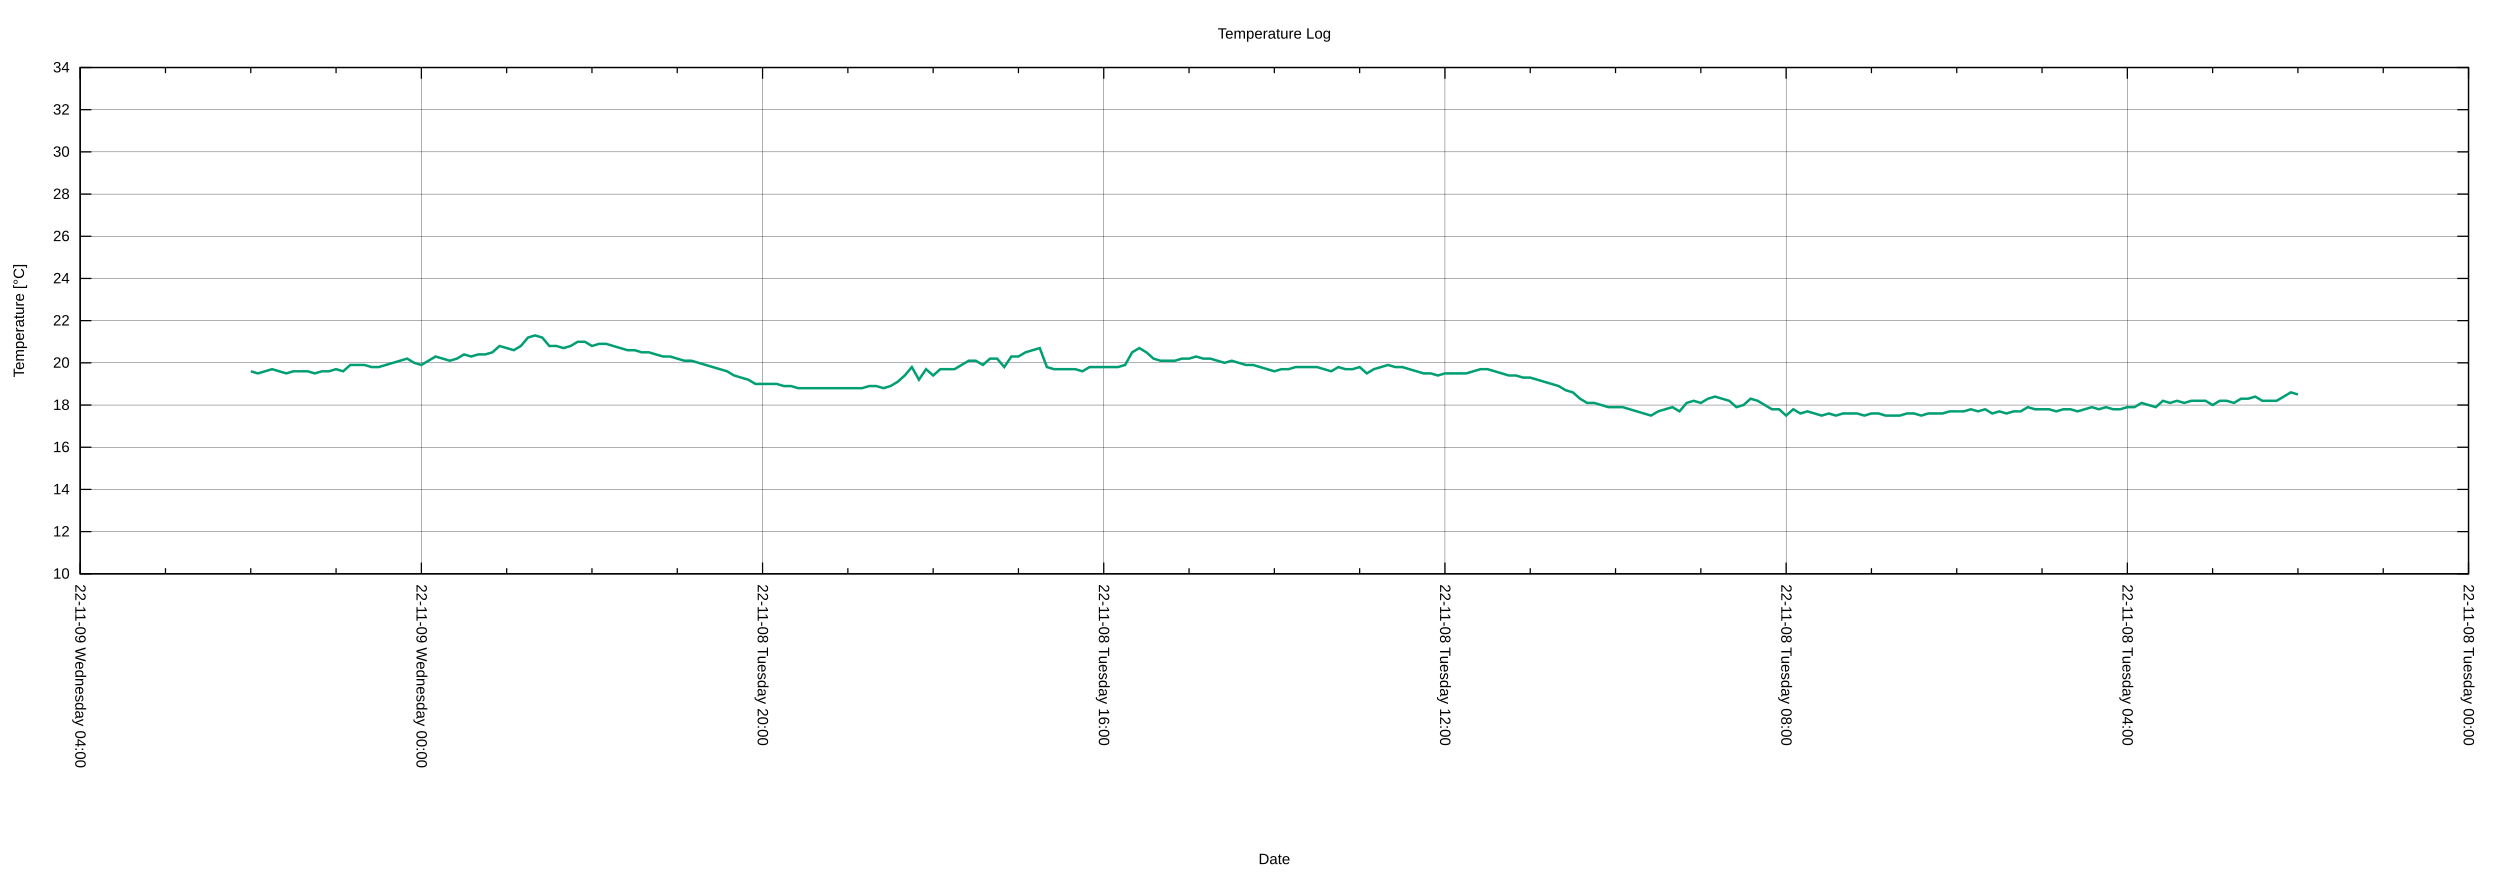
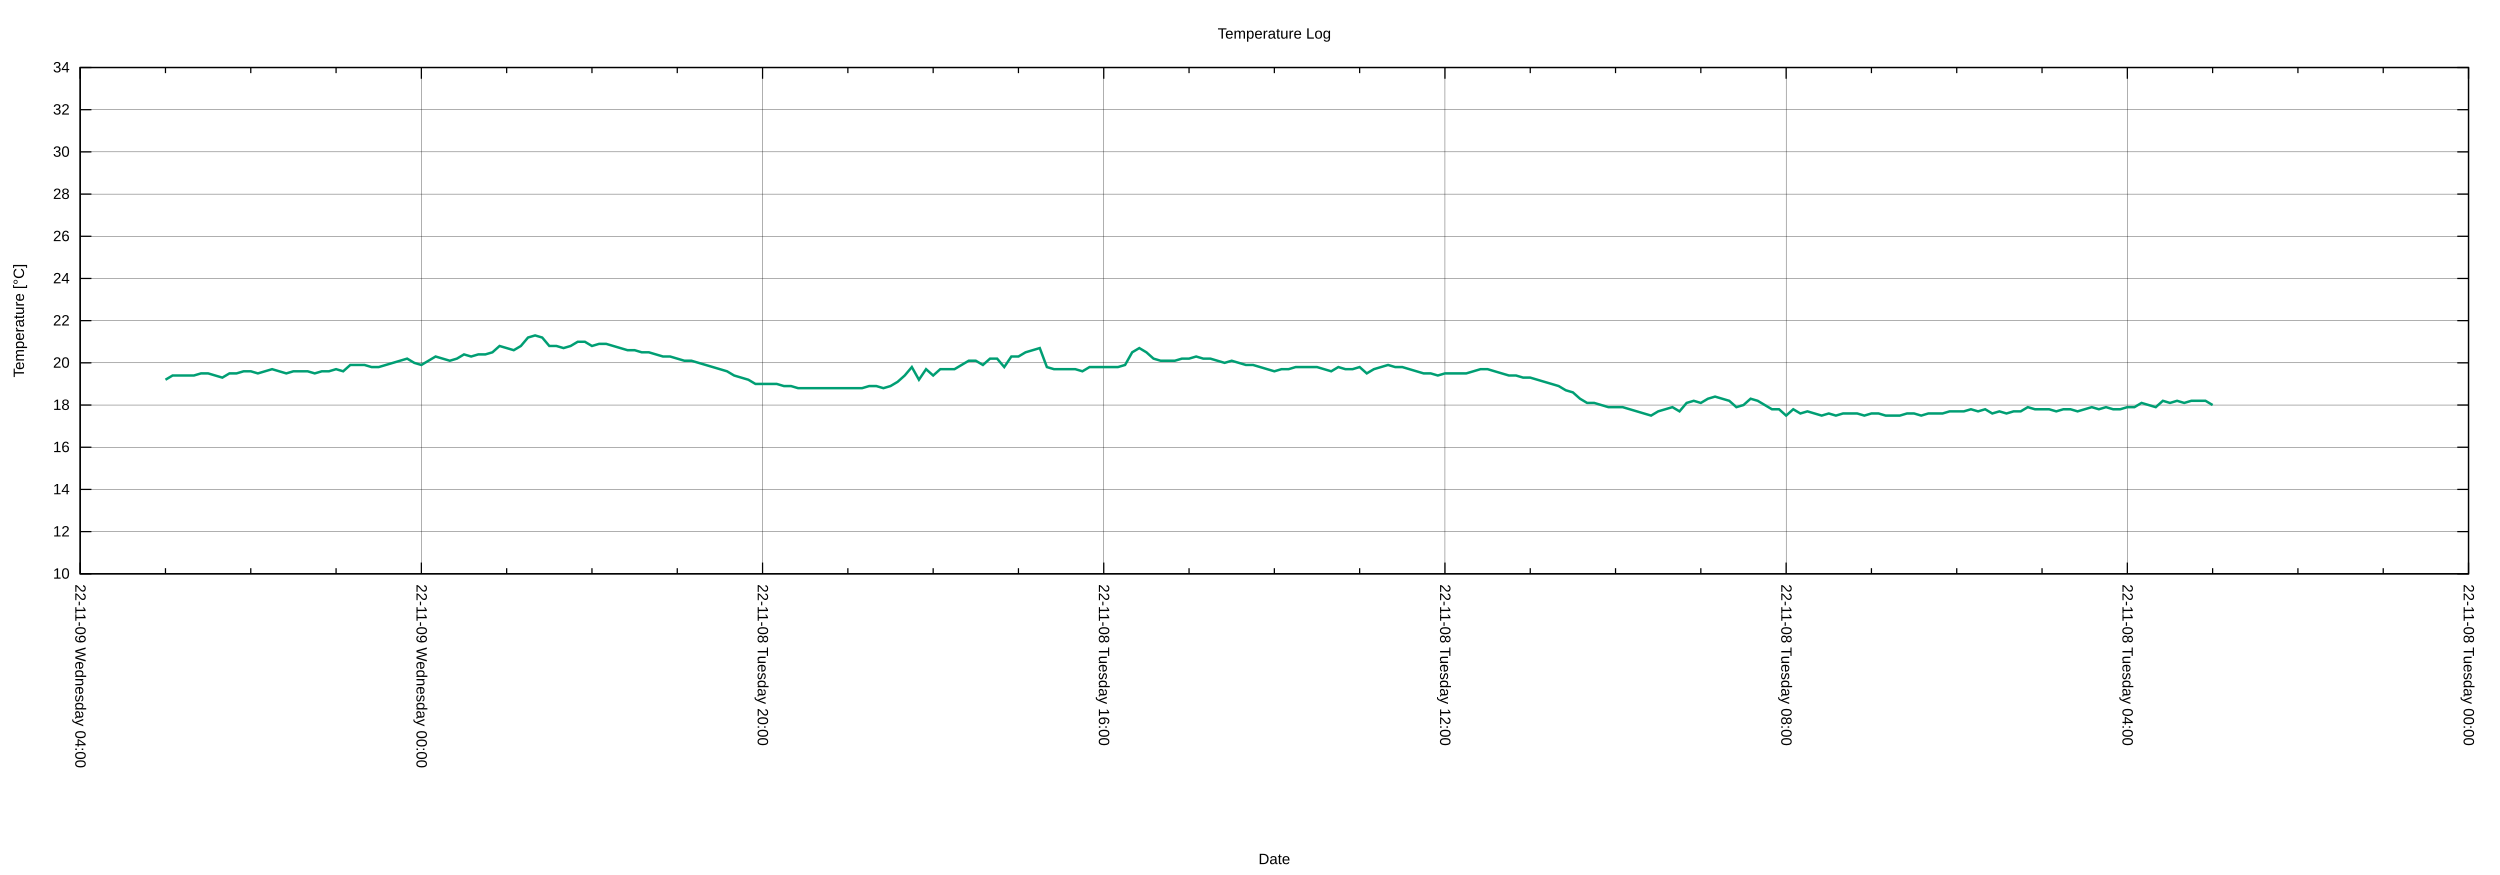
<svg xmlns="http://www.w3.org/2000/svg" xmlns:xlink="http://www.w3.org/1999/xlink" width="2000" height="700" viewBox="0 0 2000 700">
  <g id="gnuplot_canvas">
    <rect x="0" y="0" width="2000" height="700" fill="none" />
    <defs>
      <circle id="gpDot" r="0.5" stroke-width="0.5" stroke="currentColor" />
      <path id="gpPt0" stroke-width="0.222" stroke="currentColor" d="M-1,0 h2 M0,-1 v2" />
      <path id="gpPt1" stroke-width="0.222" stroke="currentColor" d="M-1,-1 L1,1 M1,-1 L-1,1" />
      <path id="gpPt2" stroke-width="0.222" stroke="currentColor" d="M-1,0 L1,0 M0,-1 L0,1 M-1,-1 L1,1 M-1,1 L1,-1" />
      <rect id="gpPt3" stroke-width="0.222" stroke="currentColor" x="-1" y="-1" width="2" height="2" />
      <rect id="gpPt4" stroke-width="0.222" stroke="currentColor" fill="currentColor" x="-1" y="-1" width="2" height="2" />
      <circle id="gpPt5" stroke-width="0.222" stroke="currentColor" cx="0" cy="0" r="1" />
      <use xlink:href="#gpPt5" id="gpPt6" fill="currentColor" stroke="none" />
      <path id="gpPt7" stroke-width="0.222" stroke="currentColor" d="M0,-1.33 L-1.33,0.67 L1.33,0.67 z" />
      <use xlink:href="#gpPt7" id="gpPt8" fill="currentColor" stroke="none" />
      <use xlink:href="#gpPt7" id="gpPt9" stroke="currentColor" transform="rotate(180)" />
      <use xlink:href="#gpPt9" id="gpPt10" fill="currentColor" stroke="none" />
      <use xlink:href="#gpPt3" id="gpPt11" stroke="currentColor" transform="rotate(45)" />
      <use xlink:href="#gpPt11" id="gpPt12" fill="currentColor" stroke="none" />
      <path id="gpPt13" stroke-width="0.222" stroke="currentColor" d="M0,1.330 L1.265,0.411 L0.782,-1.067 L-0.782,-1.076 L-1.265,0.411 z" />
      <use xlink:href="#gpPt13" id="gpPt14" fill="currentColor" stroke="none" />
      <filter id="textbox" filterUnits="objectBoundingBox" x="0" y="0" height="1" width="1">
        <feFlood flood-color="white" flood-opacity="1" result="bgnd" />
        <feComposite in="SourceGraphic" in2="bgnd" operator="atop" />
      </filter>
      <filter id="greybox" filterUnits="objectBoundingBox" x="0" y="0" height="1" width="1">
        <feFlood flood-color="lightgrey" flood-opacity="1" result="grey" />
        <feComposite in="SourceGraphic" in2="grey" operator="atop" />
      </filter>
    </defs>
    <g fill="none" color="white" stroke="currentColor" stroke-width="1.00" stroke-linecap="butt" stroke-linejoin="miter">
</g>
    <g fill="none" color="black" stroke="currentColor" stroke-width="1.00" stroke-linecap="butt" stroke-linejoin="miter">
</g>
    <g fill="none" color="black" stroke="black" stroke-width="0.25" stroke-linecap="butt" stroke-linejoin="miter">
</g>
    <g fill="none" color="black" stroke="currentColor" stroke-width="0.25" stroke-linecap="butt" stroke-linejoin="miter">
      <path stroke="black" class="gridline" d="M64.14,459.04 L1974.82,459.04  " />
    </g>
    <g fill="none" color="black" stroke="black" stroke-width="1.00" stroke-linecap="butt" stroke-linejoin="miter">
</g>
    <g fill="none" color="black" stroke="currentColor" stroke-width="1.00" stroke-linecap="butt" stroke-linejoin="miter">
      <path stroke="black" d="M64.14,459.04 L73.14,459.04 M1974.82,459.04 L1965.82,459.04  " />
      <g transform="translate(55.75,462.94)" stroke="none" fill="black" font-family="Arial" font-size="12.00" text-anchor="end">
        <text>
          <tspan font-family="Arial"> 10</tspan>
        </text>
      </g>
    </g>
    <g fill="none" color="black" stroke="currentColor" stroke-width="1.00" stroke-linecap="butt" stroke-linejoin="miter">
</g>
    <g fill="none" color="black" stroke="black" stroke-width="0.25" stroke-linecap="butt" stroke-linejoin="miter">
</g>
    <g fill="none" color="black" stroke="currentColor" stroke-width="0.25" stroke-linecap="butt" stroke-linejoin="miter">
      <path stroke="black" class="gridline" d="M64.14,425.29 L1974.82,425.29  " />
    </g>
    <g fill="none" color="black" stroke="black" stroke-width="1.00" stroke-linecap="butt" stroke-linejoin="miter">
</g>
    <g fill="none" color="black" stroke="currentColor" stroke-width="1.00" stroke-linecap="butt" stroke-linejoin="miter">
      <path stroke="black" d="M64.14,425.29 L73.14,425.29 M1974.82,425.29 L1965.82,425.29  " />
      <g transform="translate(55.75,429.19)" stroke="none" fill="black" font-family="Arial" font-size="12.00" text-anchor="end">
        <text>
          <tspan font-family="Arial"> 12</tspan>
        </text>
      </g>
    </g>
    <g fill="none" color="black" stroke="currentColor" stroke-width="1.00" stroke-linecap="butt" stroke-linejoin="miter">
</g>
    <g fill="none" color="black" stroke="black" stroke-width="0.25" stroke-linecap="butt" stroke-linejoin="miter">
</g>
    <g fill="none" color="black" stroke="currentColor" stroke-width="0.25" stroke-linecap="butt" stroke-linejoin="miter">
      <path stroke="black" class="gridline" d="M64.14,391.53 L1974.82,391.53  " />
    </g>
    <g fill="none" color="black" stroke="black" stroke-width="1.00" stroke-linecap="butt" stroke-linejoin="miter">
</g>
    <g fill="none" color="black" stroke="currentColor" stroke-width="1.00" stroke-linecap="butt" stroke-linejoin="miter">
      <path stroke="black" d="M64.14,391.53 L73.14,391.53 M1974.82,391.53 L1965.82,391.53  " />
      <g transform="translate(55.75,395.43)" stroke="none" fill="black" font-family="Arial" font-size="12.00" text-anchor="end">
        <text>
          <tspan font-family="Arial"> 14</tspan>
        </text>
      </g>
    </g>
    <g fill="none" color="black" stroke="currentColor" stroke-width="1.00" stroke-linecap="butt" stroke-linejoin="miter">
</g>
    <g fill="none" color="black" stroke="black" stroke-width="0.25" stroke-linecap="butt" stroke-linejoin="miter">
</g>
    <g fill="none" color="black" stroke="currentColor" stroke-width="0.25" stroke-linecap="butt" stroke-linejoin="miter">
      <path stroke="black" class="gridline" d="M64.14,357.78 L1974.82,357.78  " />
    </g>
    <g fill="none" color="black" stroke="black" stroke-width="1.00" stroke-linecap="butt" stroke-linejoin="miter">
</g>
    <g fill="none" color="black" stroke="currentColor" stroke-width="1.00" stroke-linecap="butt" stroke-linejoin="miter">
      <path stroke="black" d="M64.14,357.78 L73.14,357.78 M1974.82,357.78 L1965.82,357.78  " />
      <g transform="translate(55.75,361.68)" stroke="none" fill="black" font-family="Arial" font-size="12.00" text-anchor="end">
        <text>
          <tspan font-family="Arial"> 16</tspan>
        </text>
      </g>
    </g>
    <g fill="none" color="black" stroke="currentColor" stroke-width="1.00" stroke-linecap="butt" stroke-linejoin="miter">
</g>
    <g fill="none" color="black" stroke="black" stroke-width="0.25" stroke-linecap="butt" stroke-linejoin="miter">
</g>
    <g fill="none" color="black" stroke="currentColor" stroke-width="0.25" stroke-linecap="butt" stroke-linejoin="miter">
      <path stroke="black" class="gridline" d="M64.14,324.03 L1974.82,324.03  " />
    </g>
    <g fill="none" color="black" stroke="black" stroke-width="1.00" stroke-linecap="butt" stroke-linejoin="miter">
</g>
    <g fill="none" color="black" stroke="currentColor" stroke-width="1.00" stroke-linecap="butt" stroke-linejoin="miter">
      <path stroke="black" d="M64.14,324.03 L73.14,324.03 M1974.82,324.03 L1965.82,324.03  " />
      <g transform="translate(55.75,327.93)" stroke="none" fill="black" font-family="Arial" font-size="12.00" text-anchor="end">
        <text>
          <tspan font-family="Arial"> 18</tspan>
        </text>
      </g>
    </g>
    <g fill="none" color="black" stroke="currentColor" stroke-width="1.00" stroke-linecap="butt" stroke-linejoin="miter">
</g>
    <g fill="none" color="black" stroke="black" stroke-width="0.25" stroke-linecap="butt" stroke-linejoin="miter">
</g>
    <g fill="none" color="black" stroke="currentColor" stroke-width="0.25" stroke-linecap="butt" stroke-linejoin="miter">
      <path stroke="black" class="gridline" d="M64.14,290.28 L1974.82,290.28  " />
    </g>
    <g fill="none" color="black" stroke="black" stroke-width="1.00" stroke-linecap="butt" stroke-linejoin="miter">
</g>
    <g fill="none" color="black" stroke="currentColor" stroke-width="1.00" stroke-linecap="butt" stroke-linejoin="miter">
      <path stroke="black" d="M64.14,290.28 L73.14,290.28 M1974.82,290.28 L1965.82,290.28  " />
      <g transform="translate(55.75,294.18)" stroke="none" fill="black" font-family="Arial" font-size="12.00" text-anchor="end">
        <text>
          <tspan font-family="Arial"> 20</tspan>
        </text>
      </g>
    </g>
    <g fill="none" color="black" stroke="currentColor" stroke-width="1.00" stroke-linecap="butt" stroke-linejoin="miter">
</g>
    <g fill="none" color="black" stroke="black" stroke-width="0.25" stroke-linecap="butt" stroke-linejoin="miter">
</g>
    <g fill="none" color="black" stroke="currentColor" stroke-width="0.25" stroke-linecap="butt" stroke-linejoin="miter">
      <path stroke="black" class="gridline" d="M64.14,256.52 L1974.82,256.52  " />
    </g>
    <g fill="none" color="black" stroke="black" stroke-width="1.00" stroke-linecap="butt" stroke-linejoin="miter">
</g>
    <g fill="none" color="black" stroke="currentColor" stroke-width="1.00" stroke-linecap="butt" stroke-linejoin="miter">
      <path stroke="black" d="M64.14,256.52 L73.14,256.52 M1974.82,256.52 L1965.82,256.52  " />
      <g transform="translate(55.75,260.42)" stroke="none" fill="black" font-family="Arial" font-size="12.00" text-anchor="end">
        <text>
          <tspan font-family="Arial"> 22</tspan>
        </text>
      </g>
    </g>
    <g fill="none" color="black" stroke="currentColor" stroke-width="1.00" stroke-linecap="butt" stroke-linejoin="miter">
</g>
    <g fill="none" color="black" stroke="black" stroke-width="0.25" stroke-linecap="butt" stroke-linejoin="miter">
</g>
    <g fill="none" color="black" stroke="currentColor" stroke-width="0.25" stroke-linecap="butt" stroke-linejoin="miter">
      <path stroke="black" class="gridline" d="M64.14,222.77 L1974.82,222.77  " />
    </g>
    <g fill="none" color="black" stroke="black" stroke-width="1.00" stroke-linecap="butt" stroke-linejoin="miter">
</g>
    <g fill="none" color="black" stroke="currentColor" stroke-width="1.00" stroke-linecap="butt" stroke-linejoin="miter">
      <path stroke="black" d="M64.14,222.77 L73.14,222.77 M1974.82,222.77 L1965.82,222.77  " />
      <g transform="translate(55.75,226.67)" stroke="none" fill="black" font-family="Arial" font-size="12.00" text-anchor="end">
        <text>
          <tspan font-family="Arial"> 24</tspan>
        </text>
      </g>
    </g>
    <g fill="none" color="black" stroke="currentColor" stroke-width="1.00" stroke-linecap="butt" stroke-linejoin="miter">
</g>
    <g fill="none" color="black" stroke="black" stroke-width="0.25" stroke-linecap="butt" stroke-linejoin="miter">
</g>
    <g fill="none" color="black" stroke="currentColor" stroke-width="0.25" stroke-linecap="butt" stroke-linejoin="miter">
      <path stroke="black" class="gridline" d="M64.14,189.02 L1974.82,189.02  " />
    </g>
    <g fill="none" color="black" stroke="black" stroke-width="1.00" stroke-linecap="butt" stroke-linejoin="miter">
</g>
    <g fill="none" color="black" stroke="currentColor" stroke-width="1.00" stroke-linecap="butt" stroke-linejoin="miter">
      <path stroke="black" d="M64.14,189.02 L73.14,189.02 M1974.82,189.02 L1965.82,189.02  " />
      <g transform="translate(55.75,192.92)" stroke="none" fill="black" font-family="Arial" font-size="12.00" text-anchor="end">
        <text>
          <tspan font-family="Arial"> 26</tspan>
        </text>
      </g>
    </g>
    <g fill="none" color="black" stroke="currentColor" stroke-width="1.00" stroke-linecap="butt" stroke-linejoin="miter">
</g>
    <g fill="none" color="black" stroke="black" stroke-width="0.25" stroke-linecap="butt" stroke-linejoin="miter">
</g>
    <g fill="none" color="black" stroke="currentColor" stroke-width="0.25" stroke-linecap="butt" stroke-linejoin="miter">
      <path stroke="black" class="gridline" d="M64.14,155.27 L1974.82,155.27  " />
    </g>
    <g fill="none" color="black" stroke="black" stroke-width="1.00" stroke-linecap="butt" stroke-linejoin="miter">
</g>
    <g fill="none" color="black" stroke="currentColor" stroke-width="1.00" stroke-linecap="butt" stroke-linejoin="miter">
      <path stroke="black" d="M64.14,155.27 L73.14,155.27 M1974.82,155.27 L1965.82,155.27  " />
      <g transform="translate(55.75,159.17)" stroke="none" fill="black" font-family="Arial" font-size="12.00" text-anchor="end">
        <text>
          <tspan font-family="Arial"> 28</tspan>
        </text>
      </g>
    </g>
    <g fill="none" color="black" stroke="currentColor" stroke-width="1.00" stroke-linecap="butt" stroke-linejoin="miter">
</g>
    <g fill="none" color="black" stroke="black" stroke-width="0.25" stroke-linecap="butt" stroke-linejoin="miter">
</g>
    <g fill="none" color="black" stroke="currentColor" stroke-width="0.25" stroke-linecap="butt" stroke-linejoin="miter">
      <path stroke="black" class="gridline" d="M64.14,121.51 L1974.82,121.51  " />
    </g>
    <g fill="none" color="black" stroke="black" stroke-width="1.00" stroke-linecap="butt" stroke-linejoin="miter">
</g>
    <g fill="none" color="black" stroke="currentColor" stroke-width="1.00" stroke-linecap="butt" stroke-linejoin="miter">
      <path stroke="black" d="M64.14,121.51 L73.14,121.51 M1974.82,121.51 L1965.82,121.51  " />
      <g transform="translate(55.75,125.41)" stroke="none" fill="black" font-family="Arial" font-size="12.00" text-anchor="end">
        <text>
          <tspan font-family="Arial"> 30</tspan>
        </text>
      </g>
    </g>
    <g fill="none" color="black" stroke="currentColor" stroke-width="1.00" stroke-linecap="butt" stroke-linejoin="miter">
</g>
    <g fill="none" color="black" stroke="black" stroke-width="0.25" stroke-linecap="butt" stroke-linejoin="miter">
</g>
    <g fill="none" color="black" stroke="currentColor" stroke-width="0.25" stroke-linecap="butt" stroke-linejoin="miter">
      <path stroke="black" class="gridline" d="M64.14,87.76 L1974.82,87.76  " />
    </g>
    <g fill="none" color="black" stroke="black" stroke-width="1.00" stroke-linecap="butt" stroke-linejoin="miter">
</g>
    <g fill="none" color="black" stroke="currentColor" stroke-width="1.00" stroke-linecap="butt" stroke-linejoin="miter">
      <path stroke="black" d="M64.14,87.76 L73.14,87.76 M1974.82,87.76 L1965.82,87.76  " />
      <g transform="translate(55.75,91.66)" stroke="none" fill="black" font-family="Arial" font-size="12.00" text-anchor="end">
        <text>
          <tspan font-family="Arial"> 32</tspan>
        </text>
      </g>
    </g>
    <g fill="none" color="black" stroke="currentColor" stroke-width="1.00" stroke-linecap="butt" stroke-linejoin="miter">
</g>
    <g fill="none" color="black" stroke="black" stroke-width="0.25" stroke-linecap="butt" stroke-linejoin="miter">
</g>
    <g fill="none" color="black" stroke="currentColor" stroke-width="0.25" stroke-linecap="butt" stroke-linejoin="miter">
      <path stroke="black" class="gridline" d="M64.14,54.01 L1974.82,54.01  " />
    </g>
    <g fill="none" color="black" stroke="black" stroke-width="1.00" stroke-linecap="butt" stroke-linejoin="miter">
</g>
    <g fill="none" color="black" stroke="currentColor" stroke-width="1.00" stroke-linecap="butt" stroke-linejoin="miter">
      <path stroke="black" d="M64.14,54.01 L73.14,54.01 M1974.82,54.01 L1965.82,54.01  " />
      <g transform="translate(55.75,57.91)" stroke="none" fill="black" font-family="Arial" font-size="12.00" text-anchor="end">
        <text>
          <tspan font-family="Arial"> 34</tspan>
        </text>
      </g>
    </g>
    <g fill="none" color="black" stroke="currentColor" stroke-width="1.00" stroke-linecap="butt" stroke-linejoin="miter">
</g>
    <g fill="none" color="black" stroke="black" stroke-width="0.25" stroke-linecap="butt" stroke-linejoin="miter">
</g>
    <g fill="none" color="black" stroke="currentColor" stroke-width="0.25" stroke-linecap="butt" stroke-linejoin="miter">
      <path stroke="black" class="gridline" d="M1974.82,459.04 L1974.82,54.01  " />
    </g>
    <g fill="none" color="black" stroke="black" stroke-width="1.00" stroke-linecap="butt" stroke-linejoin="miter">
</g>
    <g fill="none" color="black" stroke="currentColor" stroke-width="1.00" stroke-linecap="butt" stroke-linejoin="miter">
      <path stroke="black" d="M1974.82,459.04 L1974.82,450.04 M1974.82,54.01 L1974.82,63.01  " />
      <g transform="translate(1970.92,467.43) rotate(90)" stroke="none" fill="black" font-family="Arial" font-size="12.00" text-anchor="start">
        <text>
          <tspan font-family="Arial">22-11-08 Tuesday 00:00</tspan>
        </text>
      </g>
    </g>
    <g fill="none" color="black" stroke="currentColor" stroke-width="1.00" stroke-linecap="butt" stroke-linejoin="miter">
      <path stroke="black" d="M1906.58,459.04 L1906.58,454.54 M1906.58,54.01 L1906.58,58.51 M1838.34,459.04 L1838.34,454.54 M1838.34,54.01 L1838.34,58.51   M1770.10,459.04 L1770.10,454.54 M1770.10,54.01 L1770.10,58.51  " />
    </g>
    <g fill="none" color="black" stroke="black" stroke-width="0.25" stroke-linecap="butt" stroke-linejoin="miter">
</g>
    <g fill="none" color="black" stroke="currentColor" stroke-width="0.25" stroke-linecap="butt" stroke-linejoin="miter">
      <path stroke="black" class="gridline" d="M1701.87,459.04 L1701.87,54.01  " />
    </g>
    <g fill="none" color="black" stroke="black" stroke-width="1.00" stroke-linecap="butt" stroke-linejoin="miter">
</g>
    <g fill="none" color="black" stroke="currentColor" stroke-width="1.00" stroke-linecap="butt" stroke-linejoin="miter">
      <path stroke="black" d="M1701.87,459.04 L1701.87,450.04 M1701.87,54.01 L1701.87,63.01  " />
      <g transform="translate(1697.97,467.43) rotate(90)" stroke="none" fill="black" font-family="Arial" font-size="12.00" text-anchor="start">
        <text>
          <tspan font-family="Arial">22-11-08 Tuesday 04:00</tspan>
        </text>
      </g>
    </g>
    <g fill="none" color="black" stroke="currentColor" stroke-width="1.00" stroke-linecap="butt" stroke-linejoin="miter">
      <path stroke="black" d="M1633.63,459.04 L1633.63,454.54 M1633.63,54.01 L1633.63,58.51 M1565.39,459.04 L1565.39,454.54 M1565.39,54.01 L1565.39,58.51   M1497.15,459.04 L1497.15,454.54 M1497.15,54.01 L1497.15,58.51  " />
    </g>
    <g fill="none" color="black" stroke="black" stroke-width="0.25" stroke-linecap="butt" stroke-linejoin="miter">
</g>
    <g fill="none" color="black" stroke="currentColor" stroke-width="0.25" stroke-linecap="butt" stroke-linejoin="miter">
      <path stroke="black" class="gridline" d="M1428.91,459.04 L1428.91,54.01  " />
    </g>
    <g fill="none" color="black" stroke="black" stroke-width="1.00" stroke-linecap="butt" stroke-linejoin="miter">
</g>
    <g fill="none" color="black" stroke="currentColor" stroke-width="1.00" stroke-linecap="butt" stroke-linejoin="miter">
      <path stroke="black" d="M1428.91,459.04 L1428.91,450.04 M1428.91,54.01 L1428.91,63.01  " />
      <g transform="translate(1425.01,467.43) rotate(90)" stroke="none" fill="black" font-family="Arial" font-size="12.00" text-anchor="start">
        <text>
          <tspan font-family="Arial">22-11-08 Tuesday 08:00</tspan>
        </text>
      </g>
    </g>
    <g fill="none" color="black" stroke="currentColor" stroke-width="1.00" stroke-linecap="butt" stroke-linejoin="miter">
      <path stroke="black" d="M1360.67,459.04 L1360.67,454.54 M1360.67,54.01 L1360.67,58.51 M1292.43,459.04 L1292.43,454.54 M1292.43,54.01 L1292.43,58.51   M1224.20,459.04 L1224.20,454.54 M1224.20,54.01 L1224.20,58.51  " />
    </g>
    <g fill="none" color="black" stroke="black" stroke-width="0.25" stroke-linecap="butt" stroke-linejoin="miter">
</g>
    <g fill="none" color="black" stroke="currentColor" stroke-width="0.25" stroke-linecap="butt" stroke-linejoin="miter">
      <path stroke="black" class="gridline" d="M1155.96,459.04 L1155.96,54.01  " />
    </g>
    <g fill="none" color="black" stroke="black" stroke-width="1.00" stroke-linecap="butt" stroke-linejoin="miter">
</g>
    <g fill="none" color="black" stroke="currentColor" stroke-width="1.00" stroke-linecap="butt" stroke-linejoin="miter">
      <path stroke="black" d="M1155.96,459.04 L1155.96,450.04 M1155.96,54.01 L1155.96,63.01  " />
      <g transform="translate(1152.06,467.43) rotate(90)" stroke="none" fill="black" font-family="Arial" font-size="12.00" text-anchor="start">
        <text>
          <tspan font-family="Arial">22-11-08 Tuesday 12:00</tspan>
        </text>
      </g>
    </g>
    <g fill="none" color="black" stroke="currentColor" stroke-width="1.00" stroke-linecap="butt" stroke-linejoin="miter">
      <path stroke="black" d="M1087.72,459.04 L1087.72,454.54 M1087.72,54.01 L1087.72,58.51 M1019.48,459.04 L1019.48,454.54 M1019.48,54.01 L1019.48,58.51   M951.24,459.04 L951.24,454.54 M951.24,54.01 L951.24,58.51  " />
    </g>
    <g fill="none" color="black" stroke="black" stroke-width="0.25" stroke-linecap="butt" stroke-linejoin="miter">
</g>
    <g fill="none" color="black" stroke="currentColor" stroke-width="0.25" stroke-linecap="butt" stroke-linejoin="miter">
      <path stroke="black" class="gridline" d="M883.00,459.04 L883.00,54.01  " />
    </g>
    <g fill="none" color="black" stroke="black" stroke-width="1.00" stroke-linecap="butt" stroke-linejoin="miter">
</g>
    <g fill="none" color="black" stroke="currentColor" stroke-width="1.00" stroke-linecap="butt" stroke-linejoin="miter">
      <path stroke="black" d="M883.00,459.04 L883.00,450.04 M883.00,54.01 L883.00,63.01  " />
      <g transform="translate(879.10,467.43) rotate(90)" stroke="none" fill="black" font-family="Arial" font-size="12.00" text-anchor="start">
        <text>
          <tspan font-family="Arial">22-11-08 Tuesday 16:00</tspan>
        </text>
      </g>
    </g>
    <g fill="none" color="black" stroke="currentColor" stroke-width="1.00" stroke-linecap="butt" stroke-linejoin="miter">
      <path stroke="black" d="M814.76,459.04 L814.76,454.54 M814.76,54.01 L814.76,58.51 M746.53,459.04 L746.53,454.54 M746.53,54.01 L746.53,58.51   M678.29,459.04 L678.29,454.54 M678.29,54.01 L678.29,58.51  " />
    </g>
    <g fill="none" color="black" stroke="black" stroke-width="0.25" stroke-linecap="butt" stroke-linejoin="miter">
</g>
    <g fill="none" color="black" stroke="currentColor" stroke-width="0.25" stroke-linecap="butt" stroke-linejoin="miter">
      <path stroke="black" class="gridline" d="M610.05,459.04 L610.05,54.01  " />
    </g>
    <g fill="none" color="black" stroke="black" stroke-width="1.00" stroke-linecap="butt" stroke-linejoin="miter">
</g>
    <g fill="none" color="black" stroke="currentColor" stroke-width="1.00" stroke-linecap="butt" stroke-linejoin="miter">
      <path stroke="black" d="M610.05,459.04 L610.05,450.04 M610.05,54.01 L610.05,63.01  " />
      <g transform="translate(606.15,467.43) rotate(90)" stroke="none" fill="black" font-family="Arial" font-size="12.00" text-anchor="start">
        <text>
          <tspan font-family="Arial">22-11-08 Tuesday 20:00</tspan>
        </text>
      </g>
    </g>
    <g fill="none" color="black" stroke="currentColor" stroke-width="1.00" stroke-linecap="butt" stroke-linejoin="miter">
      <path stroke="black" d="M541.81,459.04 L541.81,454.54 M541.81,54.01 L541.81,58.51 M473.57,459.04 L473.57,454.54 M473.57,54.01 L473.57,58.51   M405.33,459.04 L405.33,454.54 M405.33,54.01 L405.33,58.51  " />
    </g>
    <g fill="none" color="black" stroke="black" stroke-width="0.25" stroke-linecap="butt" stroke-linejoin="miter">
</g>
    <g fill="none" color="black" stroke="currentColor" stroke-width="0.25" stroke-linecap="butt" stroke-linejoin="miter">
      <path stroke="black" class="gridline" d="M337.09,459.04 L337.09,54.01  " />
    </g>
    <g fill="none" color="black" stroke="black" stroke-width="1.00" stroke-linecap="butt" stroke-linejoin="miter">
</g>
    <g fill="none" color="black" stroke="currentColor" stroke-width="1.00" stroke-linecap="butt" stroke-linejoin="miter">
      <path stroke="black" d="M337.09,459.04 L337.09,450.04 M337.09,54.01 L337.09,63.01  " />
      <g transform="translate(333.19,467.43) rotate(90)" stroke="none" fill="black" font-family="Arial" font-size="12.00" text-anchor="start">
        <text>
          <tspan font-family="Arial">22-11-09 Wednesday 00:00</tspan>
        </text>
      </g>
    </g>
    <g fill="none" color="black" stroke="currentColor" stroke-width="1.00" stroke-linecap="butt" stroke-linejoin="miter">
      <path stroke="black" d="M268.86,459.04 L268.86,454.54 M268.86,54.01 L268.86,58.51 M200.62,459.04 L200.62,454.54 M200.62,54.01 L200.62,58.51   M132.38,459.04 L132.38,454.54 M132.38,54.01 L132.38,58.51  " />
    </g>
    <g fill="none" color="black" stroke="black" stroke-width="0.25" stroke-linecap="butt" stroke-linejoin="miter">
</g>
    <g fill="none" color="black" stroke="currentColor" stroke-width="0.25" stroke-linecap="butt" stroke-linejoin="miter">
      <path stroke="black" class="gridline" d="M64.14,459.04 L64.14,54.01  " />
    </g>
    <g fill="none" color="black" stroke="black" stroke-width="1.00" stroke-linecap="butt" stroke-linejoin="miter">
</g>
    <g fill="none" color="black" stroke="currentColor" stroke-width="1.00" stroke-linecap="butt" stroke-linejoin="miter">
      <path stroke="black" d="M64.14,459.04 L64.14,450.04 M64.14,54.01 L64.14,63.01  " />
      <g transform="translate(60.24,467.43) rotate(90)" stroke="none" fill="black" font-family="Arial" font-size="12.00" text-anchor="start">
        <text>
          <tspan font-family="Arial">22-11-09 Wednesday 04:00</tspan>
        </text>
      </g>
    </g>
    <g fill="none" color="black" stroke="currentColor" stroke-width="1.00" stroke-linecap="butt" stroke-linejoin="miter">
</g>
    <g fill="none" color="black" stroke="currentColor" stroke-width="1.00" stroke-linecap="butt" stroke-linejoin="miter">
      <path stroke="black" d="M64.14,54.01 L64.14,459.04 L1974.82,459.04 L1974.82,54.01 L64.14,54.01 Z  " />
    </g>
    <g fill="none" color="black" stroke="currentColor" stroke-width="1.00" stroke-linecap="butt" stroke-linejoin="miter">
      <g transform="translate(19.18,256.53) rotate(270)" stroke="none" fill="black" font-family="Arial" font-size="12.00" text-anchor="middle">
        <text>
          <tspan font-family="Arial">Temperature [°C]</tspan>
        </text>
      </g>
    </g>
    <g fill="none" color="black" stroke="currentColor" stroke-width="1.00" stroke-linecap="butt" stroke-linejoin="miter">
      <g transform="translate(1019.48,691.30)" stroke="none" fill="black" font-family="Arial" font-size="12.00" text-anchor="middle">
        <text>
          <tspan font-family="Arial">Date</tspan>
        </text>
      </g>
    </g>
    <g fill="none" color="black" stroke="currentColor" stroke-width="1.00" stroke-linecap="butt" stroke-linejoin="miter">
</g>
    <g id="gnuplot_plot_1">
      <g fill="none" color="white" stroke="currentColor" stroke-width="2.00" stroke-linecap="butt" stroke-linejoin="miter">
</g>
      <g fill="none" color="black" stroke="currentColor" stroke-width="2.00" stroke-linecap="butt" stroke-linejoin="miter">
-         <path stroke="rgb(  0, 158, 115)" d="M200.62,297.03 L206.30,298.72 L211.99,297.03 L217.68,295.34 L223.36,297.03 L229.05,298.72 L234.74,297.03 L240.42,297.03   L246.11,297.03 L251.80,298.72 L257.48,297.03 L263.17,297.03 L268.86,295.34 L274.54,297.03 L280.23,291.97 L285.92,291.97   L291.60,291.97 L297.29,293.65 L302.98,293.65 L308.66,291.97 L314.35,290.28 L320.03,288.59 L325.72,286.90 L331.41,290.28   L337.09,291.97 L342.78,288.59 L348.47,285.21 L354.15,286.90 L359.84,288.59 L365.53,286.90 L371.21,283.53 L376.90,285.21   L382.59,283.53 L388.27,283.53 L393.96,281.84 L399.65,276.78 L405.33,278.46 L411.02,280.15 L416.71,276.78 L422.39,270.03   L428.08,268.34 L433.77,270.03 L439.45,276.78 L445.14,276.78 L450.83,278.46 L456.51,276.78 L462.20,273.40 L467.88,273.40   L473.57,276.78 L479.26,275.09 L484.94,275.09 L490.63,276.78 L496.32,278.46 L502.00,280.15 L507.69,280.15 L513.38,281.84   L519.06,281.84 L524.75,283.53 L530.44,285.21 L536.12,285.21 L541.81,286.90 L547.50,288.59 L553.18,288.59 L558.87,290.28   L564.56,291.97 L570.24,293.65 L575.93,295.34 L581.62,297.03 L587.30,300.40 L592.99,302.09 L598.68,303.78 L604.36,307.15   L610.05,307.15 L615.74,307.15 L621.42,307.15 L627.11,308.84 L632.79,308.84 L638.48,310.53 L644.17,310.53 L649.85,310.53   L655.54,310.53 L661.23,310.53 L666.91,310.53 L672.60,310.53 L678.29,310.53 L683.97,310.53 L689.66,310.53 L695.35,308.84   L701.03,308.84 L706.72,310.53 L712.41,308.84 L718.09,305.47 L723.78,300.40 L729.47,293.65 L735.15,303.78 L740.84,295.34   L746.53,300.40 L752.21,295.34 L757.90,295.34 L763.59,295.34 L769.27,291.97 L774.96,288.59 L780.65,288.59 L786.33,291.97   L792.02,286.90 L797.70,286.90 L803.39,293.65 L809.08,285.21 L814.76,285.21 L820.45,281.84 L826.14,280.15 L831.82,278.46   L837.51,293.65 L843.20,295.34 L848.88,295.34 L854.57,295.34 L860.26,295.34 L865.94,297.03 L871.63,293.65 L877.32,293.65   L883.00,293.65 L888.69,293.65 L894.38,293.65 L900.06,291.97 L905.75,281.84 L911.44,278.46 L917.12,281.84 L922.81,286.90   L928.50,288.59 L934.18,288.59 L939.87,288.59 L945.55,286.90 L951.24,286.90 L956.93,285.21 L962.61,286.90 L968.30,286.90   L973.99,288.59 L979.67,290.28 L985.36,288.59 L991.05,290.28 L996.73,291.97 L1002.42,291.97 L1008.11,293.65 L1013.79,295.34   L1019.48,297.03 L1025.17,295.34 L1030.85,295.34 L1036.54,293.65 L1042.23,293.65 L1047.91,293.65 L1053.60,293.65 L1059.29,295.34   L1064.97,297.03 L1070.66,293.65 L1076.35,295.34 L1082.03,295.34 L1087.72,293.65 L1093.41,298.72 L1099.09,295.34 L1104.78,293.65   L1110.46,291.97 L1116.15,293.65 L1121.84,293.65 L1127.52,295.34 L1133.21,297.03 L1138.90,298.72 L1144.58,298.72 L1150.27,300.40   L1155.96,298.72 L1161.64,298.72 L1167.33,298.72 L1173.02,298.72 L1178.70,297.03 L1184.39,295.34 L1190.08,295.34 L1195.76,297.03   L1201.45,298.72 L1207.14,300.40 L1212.82,300.40 L1218.51,302.09 L1224.20,302.09 L1229.88,303.78 L1235.57,305.47 L1241.26,307.15   L1246.94,308.84 L1252.63,312.22 L1258.32,313.90 L1264.00,318.97 L1269.69,322.34 L1275.37,322.34 L1281.06,324.03 L1286.75,325.72   L1292.43,325.72 L1298.12,325.72 L1303.81,327.41 L1309.49,329.09 L1315.18,330.78 L1320.87,332.47 L1326.55,329.09 L1332.24,327.41   L1337.93,325.72 L1343.61,329.09 L1349.30,322.34 L1354.99,320.65 L1360.67,322.34 L1366.36,318.97 L1372.05,317.28 L1377.73,318.97   L1383.42,320.65 L1389.11,325.72 L1394.79,324.03 L1400.48,318.97 L1406.17,320.65 L1411.85,324.03 L1417.54,327.41 L1423.22,327.41   L1428.91,332.47 L1434.60,327.41 L1440.28,330.78 L1445.97,329.09 L1451.66,330.78 L1457.34,332.47 L1463.03,330.78 L1468.72,332.47   L1474.40,330.78 L1480.09,330.78 L1485.78,330.78 L1491.46,332.47 L1497.15,330.78 L1502.84,330.78 L1508.52,332.47 L1514.21,332.47   L1519.90,332.47 L1525.58,330.78 L1531.27,330.78 L1536.96,332.47 L1542.64,330.78 L1548.33,330.78 L1554.02,330.78 L1559.70,329.09   L1565.39,329.09 L1571.08,329.09 L1576.76,327.41 L1582.45,329.09 L1588.13,327.41 L1593.82,330.78 L1599.51,329.09 L1605.19,330.78   L1610.88,329.09 L1616.57,329.09 L1622.25,325.72 L1627.94,327.41 L1633.63,327.41 L1639.31,327.41 L1645.00,329.09 L1650.69,327.41   L1656.37,327.41 L1662.06,329.09 L1667.75,327.41 L1673.43,325.72 L1679.12,327.41 L1684.81,325.72 L1690.49,327.41 L1696.18,327.41   L1701.87,325.72 L1707.55,325.72 L1713.24,322.34 L1718.93,324.03 L1724.61,325.72 L1730.30,320.65 L1735.99,322.34 L1741.67,320.65   L1747.36,322.34 L1753.04,320.65 L1758.73,320.65 L1764.42,320.65 L1770.10,324.03 L1775.79,320.65 L1781.48,320.65 L1787.16,322.34   L1792.85,318.97 L1798.54,318.97 L1804.22,317.28 L1809.91,320.65 L1815.60,320.65 L1821.28,320.65 L1826.97,317.28 L1832.66,313.90   L1838.34,315.59  " />
+         <path stroke="rgb(  0, 158, 115)" d="M132.38,303.78 L138.07,300.40 L143.75,300.40 L149.44,300.40 L155.12,300.40 L160.81,298.72 L166.50,298.72 L172.18,300.40   L177.87,302.09 L183.56,298.72 L189.24,298.72 L194.93,297.03 L200.62,297.03 L206.30,298.72 L211.99,297.03 L217.68,295.34   L223.36,297.03 L229.05,298.72 L234.74,297.03 L240.42,297.03 L246.11,297.03 L251.80,298.72 L257.48,297.03 L263.17,297.03   L268.86,295.34 L274.54,297.03 L280.23,291.97 L285.92,291.97 L291.60,291.97 L297.29,293.65 L302.98,293.65 L308.66,291.97   L314.35,290.28 L320.03,288.59 L325.72,286.90 L331.41,290.28 L337.09,291.97 L342.78,288.59 L348.47,285.21 L354.15,286.90   L359.84,288.59 L365.53,286.90 L371.21,283.53 L376.90,285.21 L382.59,283.53 L388.27,283.53 L393.96,281.84 L399.65,276.78   L405.33,278.46 L411.02,280.15 L416.71,276.78 L422.39,270.03 L428.08,268.34 L433.77,270.03 L439.45,276.78 L445.14,276.78   L450.83,278.46 L456.51,276.78 L462.20,273.40 L467.88,273.40 L473.57,276.78 L479.26,275.09 L484.94,275.09 L490.63,276.78   L496.32,278.46 L502.00,280.15 L507.69,280.15 L513.38,281.84 L519.06,281.84 L524.75,283.53 L530.44,285.21 L536.12,285.21   L541.81,286.90 L547.50,288.59 L553.18,288.59 L558.87,290.28 L564.56,291.97 L570.24,293.65 L575.93,295.34 L581.62,297.03   L587.30,300.40 L592.99,302.09 L598.68,303.78 L604.36,307.15 L610.05,307.15 L615.74,307.15 L621.42,307.15 L627.11,308.84   L632.79,308.84 L638.48,310.53 L644.17,310.53 L649.85,310.53 L655.54,310.53 L661.23,310.53 L666.91,310.53 L672.60,310.53   L678.29,310.53 L683.97,310.53 L689.66,310.53 L695.35,308.84 L701.03,308.84 L706.72,310.53 L712.41,308.84 L718.09,305.47   L723.78,300.40 L729.47,293.65 L735.15,303.78 L740.84,295.34 L746.53,300.40 L752.21,295.34 L757.90,295.34 L763.59,295.34   L769.27,291.97 L774.96,288.59 L780.65,288.59 L786.33,291.97 L792.02,286.90 L797.70,286.90 L803.39,293.65 L809.08,285.21   L814.76,285.21 L820.45,281.84 L826.14,280.15 L831.82,278.46 L837.51,293.65 L843.20,295.34 L848.88,295.34 L854.57,295.34   L860.26,295.34 L865.94,297.03 L871.63,293.65 L877.32,293.65 L883.00,293.65 L888.69,293.65 L894.38,293.65 L900.06,291.97   L905.75,281.84 L911.44,278.46 L917.12,281.84 L922.81,286.90 L928.50,288.59 L934.18,288.59 L939.87,288.59 L945.55,286.90   L951.24,286.90 L956.93,285.21 L962.61,286.90 L968.30,286.90 L973.99,288.59 L979.67,290.28 L985.36,288.59 L991.05,290.28   L996.73,291.97 L1002.42,291.97 L1008.11,293.65 L1013.79,295.34 L1019.48,297.03 L1025.17,295.34 L1030.85,295.34 L1036.54,293.65   L1042.23,293.65 L1047.91,293.65 L1053.60,293.65 L1059.29,295.34 L1064.97,297.03 L1070.66,293.65 L1076.35,295.34 L1082.03,295.34   L1087.72,293.65 L1093.41,298.72 L1099.09,295.34 L1104.78,293.65 L1110.46,291.97 L1116.15,293.65 L1121.84,293.65 L1127.52,295.34   L1133.21,297.03 L1138.90,298.72 L1144.58,298.72 L1150.27,300.40 L1155.96,298.72 L1161.64,298.72 L1167.33,298.72 L1173.02,298.72   L1178.70,297.03 L1184.39,295.34 L1190.08,295.34 L1195.76,297.03 L1201.45,298.72 L1207.14,300.40 L1212.82,300.40 L1218.51,302.09   L1224.20,302.09 L1229.88,303.78 L1235.57,305.47 L1241.26,307.15 L1246.94,308.84 L1252.63,312.22 L1258.32,313.90 L1264.00,318.97   L1269.69,322.34 L1275.37,322.34 L1281.06,324.03 L1286.75,325.72 L1292.43,325.72 L1298.12,325.72 L1303.81,327.41 L1309.49,329.09   L1315.18,330.78 L1320.87,332.47 L1326.55,329.09 L1332.24,327.41 L1337.93,325.72 L1343.61,329.09 L1349.30,322.34 L1354.99,320.65   L1360.67,322.34 L1366.36,318.97 L1372.05,317.28 L1377.73,318.97 L1383.42,320.65 L1389.11,325.72 L1394.79,324.03 L1400.48,318.97   L1406.17,320.65 L1411.85,324.03 L1417.54,327.41 L1423.22,327.41 L1428.91,332.47 L1434.60,327.41 L1440.28,330.78 L1445.97,329.09   L1451.66,330.78 L1457.34,332.47 L1463.03,330.78 L1468.72,332.47 L1474.40,330.78 L1480.09,330.78 L1485.78,330.78 L1491.46,332.47   L1497.15,330.78 L1502.84,330.78 L1508.52,332.47 L1514.21,332.47 L1519.90,332.47 L1525.58,330.78 L1531.27,330.78 L1536.96,332.47   L1542.64,330.78 L1548.33,330.78 L1554.02,330.78 L1559.70,329.09 L1565.39,329.09 L1571.08,329.09 L1576.76,327.41 L1582.45,329.09   L1588.13,327.41 L1593.82,330.78 L1599.51,329.09 L1605.19,330.78 L1610.88,329.09 L1616.57,329.09 L1622.25,325.72 L1627.94,327.41   L1633.63,327.41 L1639.31,327.41 L1645.00,329.09 L1650.69,327.41 L1656.37,327.41 L1662.06,329.09 L1667.75,327.41 L1673.43,325.72   L1679.12,327.41 L1684.81,325.72 L1690.49,327.41 L1696.18,327.41 L1701.87,325.72 L1707.55,325.72 L1713.24,322.34 L1718.93,324.03   L1724.61,325.72 L1730.30,320.65 L1735.99,322.34 L1741.67,320.65 L1747.36,322.34 L1753.04,320.65 L1758.73,320.65 L1764.42,320.65   L1770.10,324.03  " />
      </g>
    </g>
    <g fill="none" color="black" stroke="currentColor" stroke-width="2.00" stroke-linecap="butt" stroke-linejoin="miter">
</g>
    <g fill="none" color="black" stroke="black" stroke-width="1.00" stroke-linecap="butt" stroke-linejoin="miter">
</g>
    <g fill="none" color="black" stroke="currentColor" stroke-width="1.00" stroke-linecap="butt" stroke-linejoin="miter">
      <path stroke="black" d="M64.14,54.01 L64.14,459.04 L1974.82,459.04 L1974.82,54.01 L64.14,54.01 Z  " />
    </g>
    <g fill="none" color="black" stroke="currentColor" stroke-width="1.00" stroke-linecap="butt" stroke-linejoin="miter">
      <g transform="translate(1019.48,30.91)" stroke="none" fill="black" font-family="Arial" font-size="12.00" text-anchor="middle">
        <text>
          <tspan font-family="Arial">Temperature Log</tspan>
        </text>
      </g>
    </g>
    <g fill="none" color="black" stroke="currentColor" stroke-width="1.00" stroke-linecap="butt" stroke-linejoin="miter">
</g>
  </g>
</svg>
